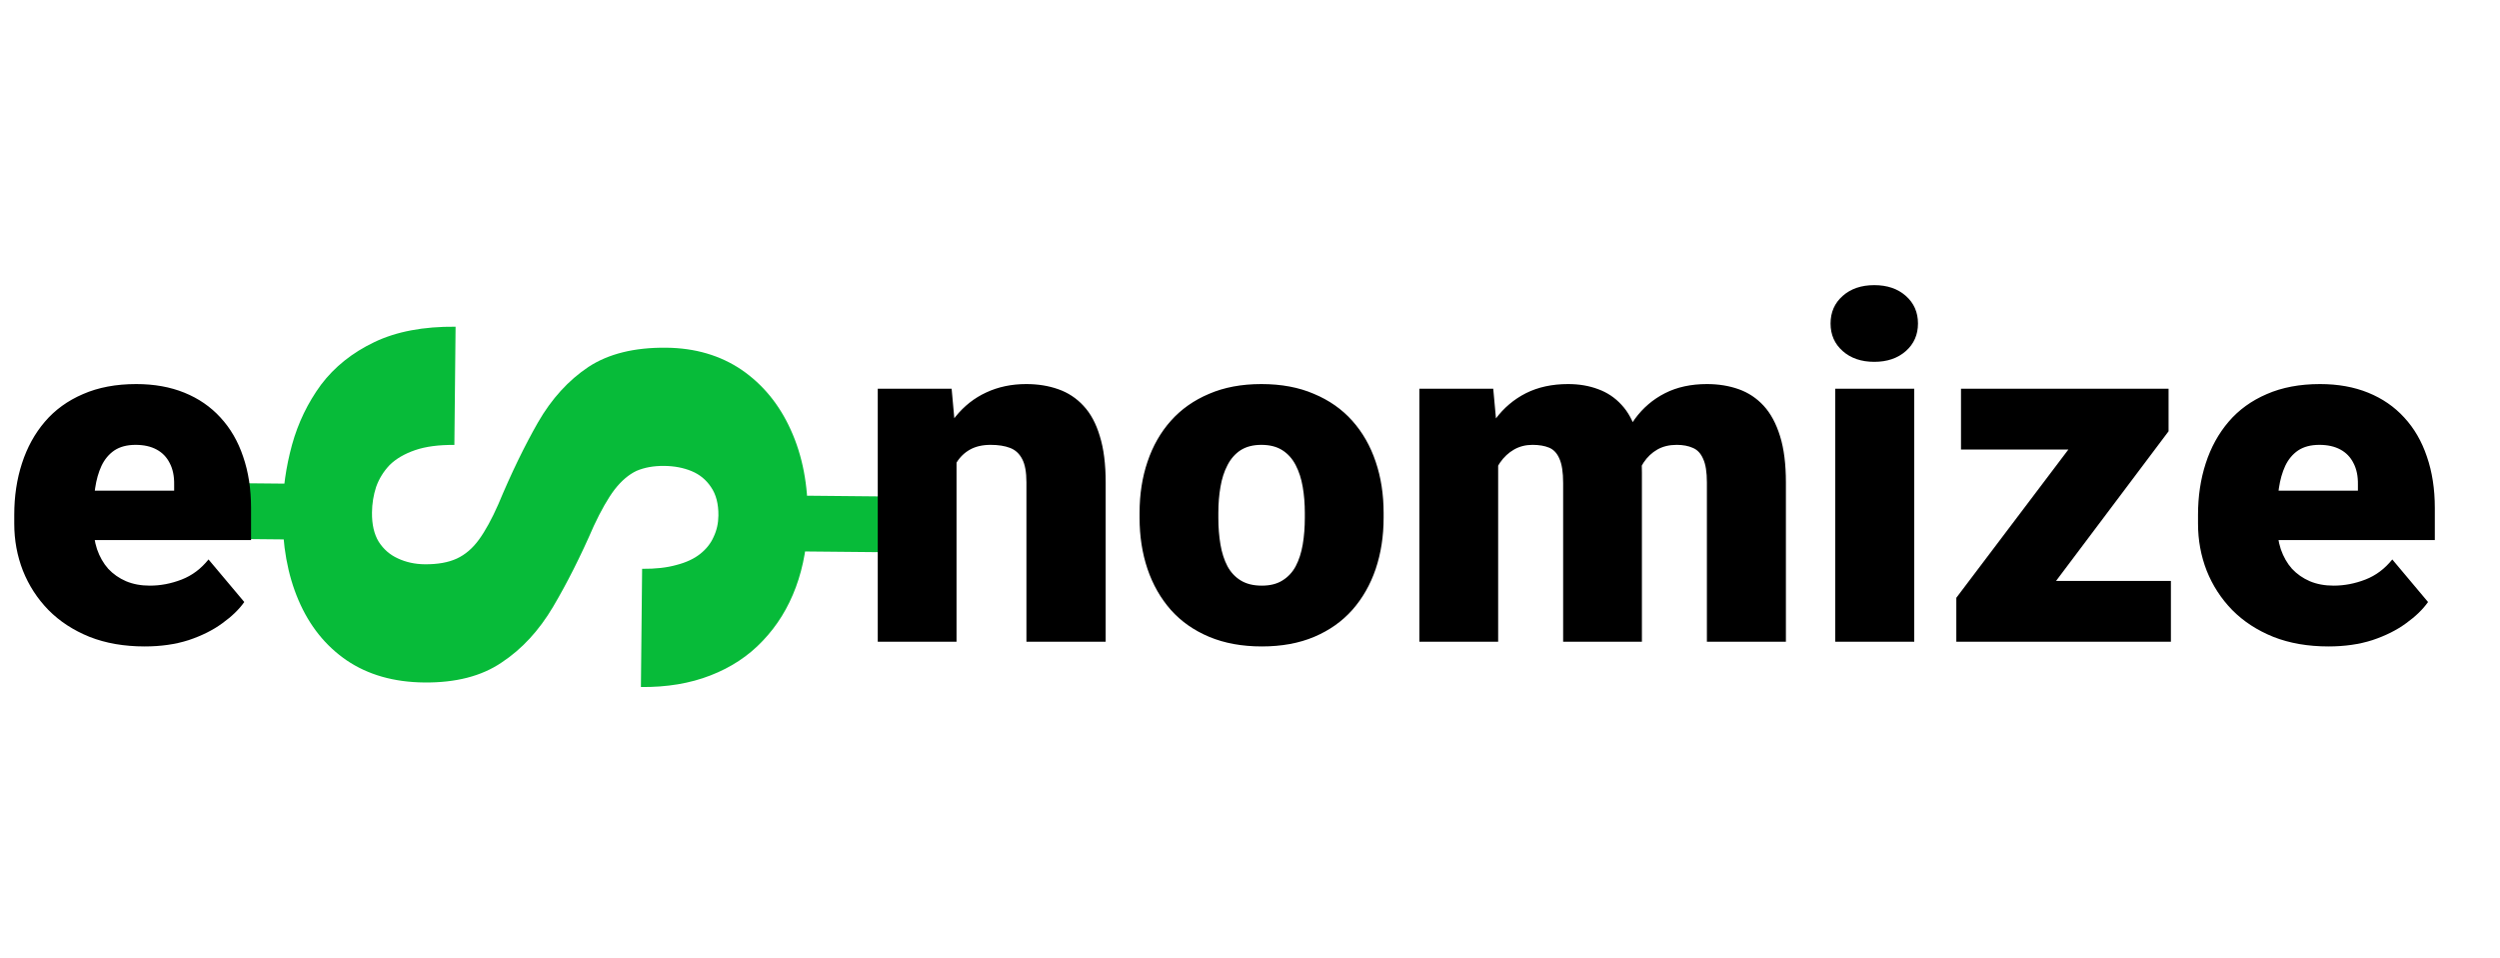
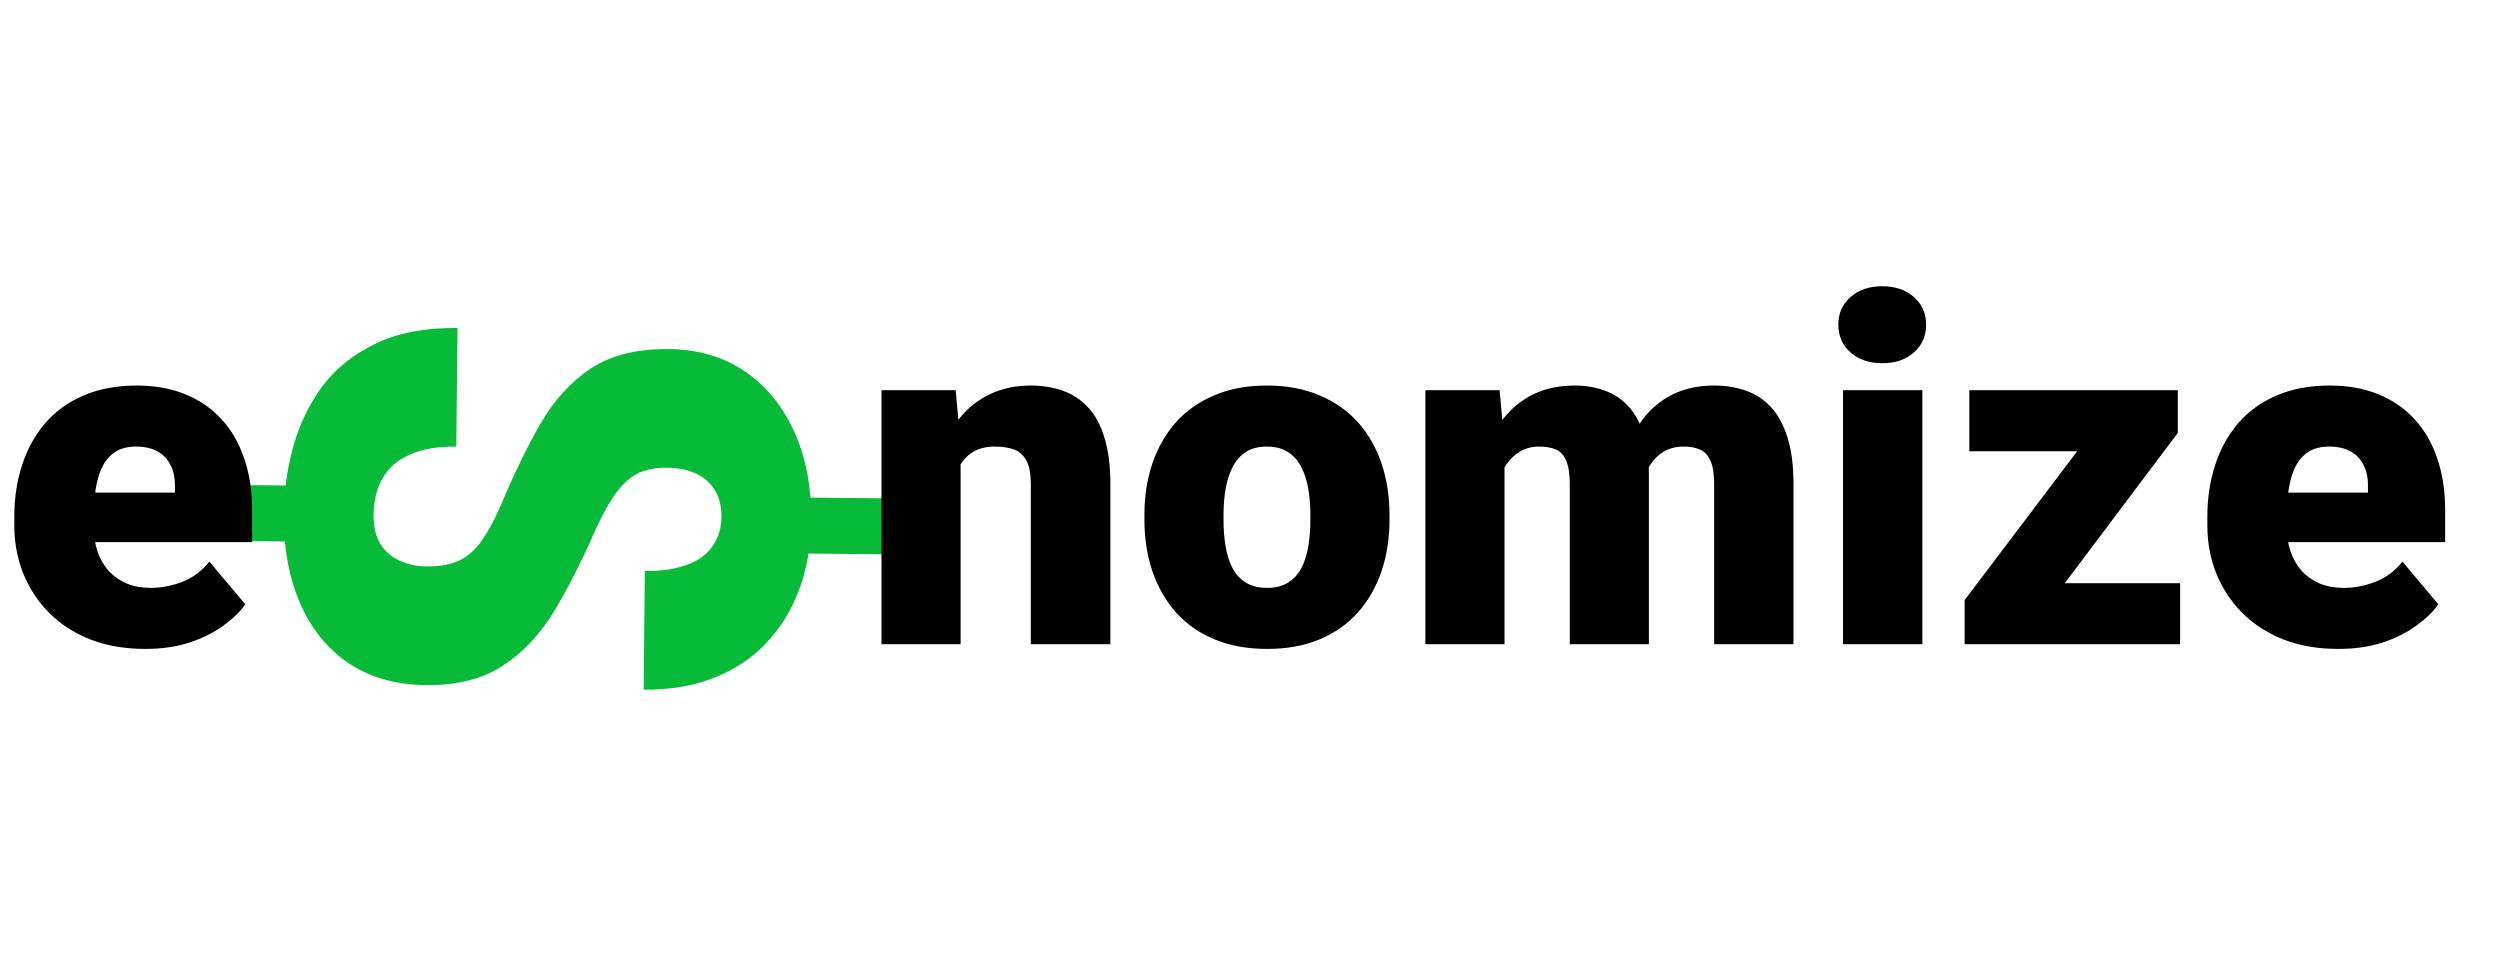
- <svg xmlns="http://www.w3.org/2000/svg" width="261" height="100" viewBox="0 0 261 100" fill="none">
+ <svg xmlns="http://www.w3.org/2000/svg" width="260" height="100" viewBox="0 0 260 100">
  <path d="M91.949 57.648L81.292 57.545L81.352 51.723L92.008 51.826L91.949 57.648ZM32.157 56.338L22.269 56.242L22.329 50.42L32.216 50.515L32.157 56.338ZM44.362 58.91C45.705 58.922 46.818 58.726 47.701 58.319C48.584 57.913 49.36 57.249 50.029 56.328C50.697 55.406 51.369 54.18 52.044 52.648C53.395 49.414 54.779 46.559 56.197 44.082C57.613 41.63 59.366 39.706 61.456 38.31C63.545 36.938 66.25 36.269 69.57 36.301C72.597 36.33 75.226 37.1 77.457 38.611C79.688 40.146 81.4 42.238 82.593 44.886C83.811 47.559 84.403 50.629 84.367 54.096C84.34 56.733 83.925 59.133 83.122 61.299C82.319 63.464 81.164 65.333 79.659 66.905C78.178 68.478 76.359 69.681 74.202 70.515C72.069 71.349 69.648 71.752 66.938 71.726L67.064 59.385C68.455 59.399 69.653 59.264 70.657 58.981C71.661 58.722 72.483 58.339 73.123 57.833C73.763 57.326 74.232 56.733 74.532 56.052C74.857 55.371 75.023 54.628 75.031 53.823C75.044 52.602 74.785 51.611 74.256 50.849C73.751 50.087 73.073 49.531 72.222 49.181C71.371 48.831 70.421 48.651 69.371 48.641C68.272 48.63 67.306 48.804 66.472 49.162C65.663 49.545 64.899 50.197 64.182 51.117C63.489 52.038 62.768 53.301 62.019 54.905C60.644 58.066 59.224 60.884 57.758 63.361C56.292 65.837 54.502 67.773 52.388 69.168C50.298 70.589 47.606 71.283 44.31 71.251C41.136 71.22 38.434 70.45 36.203 68.939C33.997 67.428 32.321 65.336 31.177 62.664C30.032 59.992 29.477 56.91 29.513 53.419C29.537 51.075 29.866 48.747 30.5 46.434C31.134 44.145 32.144 42.055 33.53 40.164C34.941 38.297 36.799 36.814 39.106 35.713C41.412 34.612 44.237 34.078 47.582 34.11L47.456 46.451C45.82 46.435 44.451 46.617 43.349 46.997C42.246 47.377 41.362 47.894 40.696 48.547C40.054 49.224 39.583 49.988 39.281 50.84C39.004 51.692 38.86 52.582 38.851 53.509C38.838 54.754 39.072 55.77 39.552 56.556C40.057 57.342 40.722 57.922 41.549 58.296C42.399 58.695 43.337 58.9 44.362 58.91Z" fill="#07BB39" />
  <path d="M15.112 67.488C12.964 67.488 11.043 67.155 9.351 66.487C7.658 65.804 6.226 64.868 5.054 63.68C3.898 62.492 3.011 61.124 2.393 59.578C1.79 58.032 1.489 56.396 1.489 54.671V53.743C1.489 51.806 1.758 50.016 2.295 48.372C2.832 46.712 3.63 45.263 4.688 44.026C5.745 42.789 7.072 41.829 8.667 41.145C10.262 40.446 12.117 40.096 14.233 40.096C16.105 40.096 17.782 40.397 19.263 40.999C20.744 41.601 21.997 42.464 23.023 43.587C24.064 44.71 24.854 46.069 25.391 47.664C25.944 49.259 26.221 51.05 26.221 53.035V56.38H4.639V51.228H18.189V50.594C18.205 49.715 18.05 48.966 17.725 48.348C17.415 47.729 16.96 47.257 16.357 46.932C15.755 46.606 15.023 46.443 14.16 46.443C13.265 46.443 12.524 46.639 11.938 47.029C11.369 47.42 10.921 47.957 10.596 48.641C10.287 49.308 10.067 50.081 9.937 50.96C9.806 51.839 9.741 52.767 9.741 53.743V54.671C9.741 55.648 9.871 56.535 10.132 57.332C10.409 58.13 10.799 58.813 11.304 59.383C11.825 59.936 12.443 60.367 13.159 60.677C13.892 60.986 14.722 61.141 15.649 61.141C16.773 61.141 17.879 60.929 18.97 60.506C20.06 60.083 20.996 59.383 21.777 58.406L25.513 62.85C24.976 63.615 24.211 64.355 23.218 65.071C22.241 65.787 21.069 66.373 19.702 66.829C18.335 67.269 16.805 67.488 15.112 67.488ZM99.902 46.224V67H91.675V40.584H99.39L99.902 46.224ZM98.926 52.889L96.997 52.938C96.997 50.919 97.241 49.121 97.73 47.542C98.218 45.947 98.909 44.596 99.805 43.489C100.7 42.383 101.766 41.544 103.003 40.975C104.256 40.389 105.648 40.096 107.178 40.096C108.398 40.096 109.513 40.275 110.522 40.633C111.548 40.991 112.427 41.569 113.159 42.366C113.908 43.164 114.478 44.222 114.868 45.54C115.275 46.842 115.479 48.453 115.479 50.374V67H107.202V50.35C107.202 49.292 107.056 48.486 106.763 47.933C106.47 47.363 106.047 46.972 105.493 46.761C104.94 46.549 104.264 46.443 103.467 46.443C102.62 46.443 101.904 46.606 101.318 46.932C100.732 47.257 100.26 47.713 99.902 48.299C99.561 48.868 99.308 49.544 99.145 50.325C98.999 51.106 98.926 51.961 98.926 52.889ZM119.019 54.06V53.548C119.019 51.611 119.295 49.829 119.849 48.201C120.402 46.557 121.216 45.133 122.29 43.929C123.364 42.724 124.691 41.788 126.27 41.121C127.848 40.438 129.671 40.096 131.738 40.096C133.822 40.096 135.653 40.438 137.231 41.121C138.826 41.788 140.161 42.724 141.235 43.929C142.31 45.133 143.123 46.557 143.677 48.201C144.23 49.829 144.507 51.611 144.507 53.548V54.06C144.507 55.981 144.23 57.763 143.677 59.407C143.123 61.035 142.31 62.459 141.235 63.68C140.161 64.884 138.835 65.82 137.256 66.487C135.677 67.155 133.854 67.488 131.787 67.488C129.72 67.488 127.889 67.155 126.294 66.487C124.699 65.82 123.364 64.884 122.29 63.68C121.216 62.459 120.402 61.035 119.849 59.407C119.295 57.763 119.019 55.981 119.019 54.06ZM127.246 53.548V54.06C127.246 55.053 127.319 55.981 127.466 56.844C127.612 57.706 127.856 58.463 128.198 59.114C128.54 59.749 129.004 60.245 129.59 60.603C130.176 60.962 130.908 61.141 131.787 61.141C132.65 61.141 133.366 60.962 133.936 60.603C134.521 60.245 134.985 59.749 135.327 59.114C135.669 58.463 135.913 57.706 136.06 56.844C136.206 55.981 136.279 55.053 136.279 54.06V53.548C136.279 52.588 136.206 51.684 136.06 50.838C135.913 49.975 135.669 49.218 135.327 48.567C134.985 47.9 134.521 47.379 133.936 47.005C133.35 46.63 132.617 46.443 131.738 46.443C130.876 46.443 130.151 46.63 129.565 47.005C128.996 47.379 128.54 47.9 128.198 48.567C127.856 49.218 127.612 49.975 127.466 50.838C127.319 51.684 127.246 52.588 127.246 53.548ZM156.47 46.175V67H148.242V40.584H155.957L156.47 46.175ZM155.469 52.889L153.589 52.938C153.589 51.082 153.809 49.373 154.248 47.81C154.688 46.248 155.339 44.889 156.201 43.733C157.064 42.578 158.122 41.683 159.375 41.048C160.645 40.413 162.109 40.096 163.77 40.096C164.925 40.096 165.975 40.275 166.919 40.633C167.863 40.975 168.677 41.52 169.36 42.269C170.044 43.001 170.565 43.961 170.923 45.149C171.297 46.321 171.484 47.729 171.484 49.373V67H163.257V50.423C163.257 49.3 163.127 48.453 162.866 47.884C162.622 47.314 162.264 46.932 161.792 46.736C161.32 46.541 160.742 46.443 160.059 46.443C159.342 46.443 158.7 46.606 158.13 46.932C157.56 47.257 157.072 47.713 156.665 48.299C156.274 48.868 155.973 49.544 155.762 50.325C155.566 51.106 155.469 51.961 155.469 52.889ZM170.557 52.889L168.262 52.938C168.262 51.082 168.465 49.373 168.872 47.81C169.295 46.248 169.922 44.889 170.752 43.733C171.598 42.578 172.648 41.683 173.901 41.048C175.155 40.413 176.611 40.096 178.271 40.096C179.476 40.096 180.583 40.275 181.592 40.633C182.601 40.991 183.472 41.569 184.204 42.366C184.937 43.164 185.506 44.222 185.913 45.54C186.32 46.842 186.523 48.453 186.523 50.374V67H178.271V50.374C178.271 49.283 178.141 48.462 177.881 47.908C177.637 47.339 177.279 46.956 176.807 46.761C176.335 46.549 175.773 46.443 175.122 46.443C174.341 46.443 173.665 46.606 173.096 46.932C172.526 47.257 172.046 47.713 171.655 48.299C171.281 48.868 171.004 49.544 170.825 50.325C170.646 51.106 170.557 51.961 170.557 52.889ZM199.927 40.584V67H191.675V40.584H199.927ZM191.187 33.773C191.187 32.601 191.61 31.64 192.456 30.892C193.302 30.143 194.401 29.769 195.752 29.769C197.103 29.769 198.201 30.143 199.048 30.892C199.894 31.64 200.317 32.601 200.317 33.773C200.317 34.944 199.894 35.905 199.048 36.653C198.201 37.402 197.103 37.776 195.752 37.776C194.401 37.776 193.302 37.402 192.456 36.653C191.61 35.905 191.187 34.944 191.187 33.773ZM226.733 60.652V67H206.274V60.652H226.733ZM226.489 45.027L209.961 67H204.321V62.41L220.825 40.584H226.489V45.027ZM223.779 40.584V46.932H204.81V40.584H223.779ZM243.188 67.488C241.04 67.488 239.119 67.155 237.427 66.487C235.734 65.804 234.302 64.868 233.13 63.68C231.974 62.492 231.087 61.124 230.469 59.578C229.867 58.032 229.565 56.396 229.565 54.671V53.743C229.565 51.806 229.834 50.016 230.371 48.372C230.908 46.712 231.706 45.263 232.764 44.026C233.822 42.789 235.148 41.829 236.743 41.145C238.338 40.446 240.194 40.096 242.31 40.096C244.181 40.096 245.858 40.397 247.339 40.999C248.82 41.601 250.073 42.464 251.099 43.587C252.14 44.71 252.93 46.069 253.467 47.664C254.02 49.259 254.297 51.05 254.297 53.035V56.38H232.715V51.228H246.265V50.594C246.281 49.715 246.126 48.966 245.801 48.348C245.492 47.729 245.036 47.257 244.434 46.932C243.831 46.606 243.099 46.443 242.236 46.443C241.341 46.443 240.601 46.639 240.015 47.029C239.445 47.42 238.997 47.957 238.672 48.641C238.363 49.308 238.143 50.081 238.013 50.96C237.882 51.839 237.817 52.767 237.817 53.743V54.671C237.817 55.648 237.948 56.535 238.208 57.332C238.485 58.13 238.875 58.813 239.38 59.383C239.901 59.936 240.519 60.367 241.235 60.677C241.968 60.986 242.798 61.141 243.726 61.141C244.849 61.141 245.955 60.929 247.046 60.506C248.136 60.083 249.072 59.383 249.854 58.406L253.589 62.85C253.052 63.615 252.287 64.355 251.294 65.071C250.317 65.787 249.146 66.373 247.778 66.829C246.411 67.269 244.881 67.488 243.188 67.488Z" fill="black" />
</svg>
